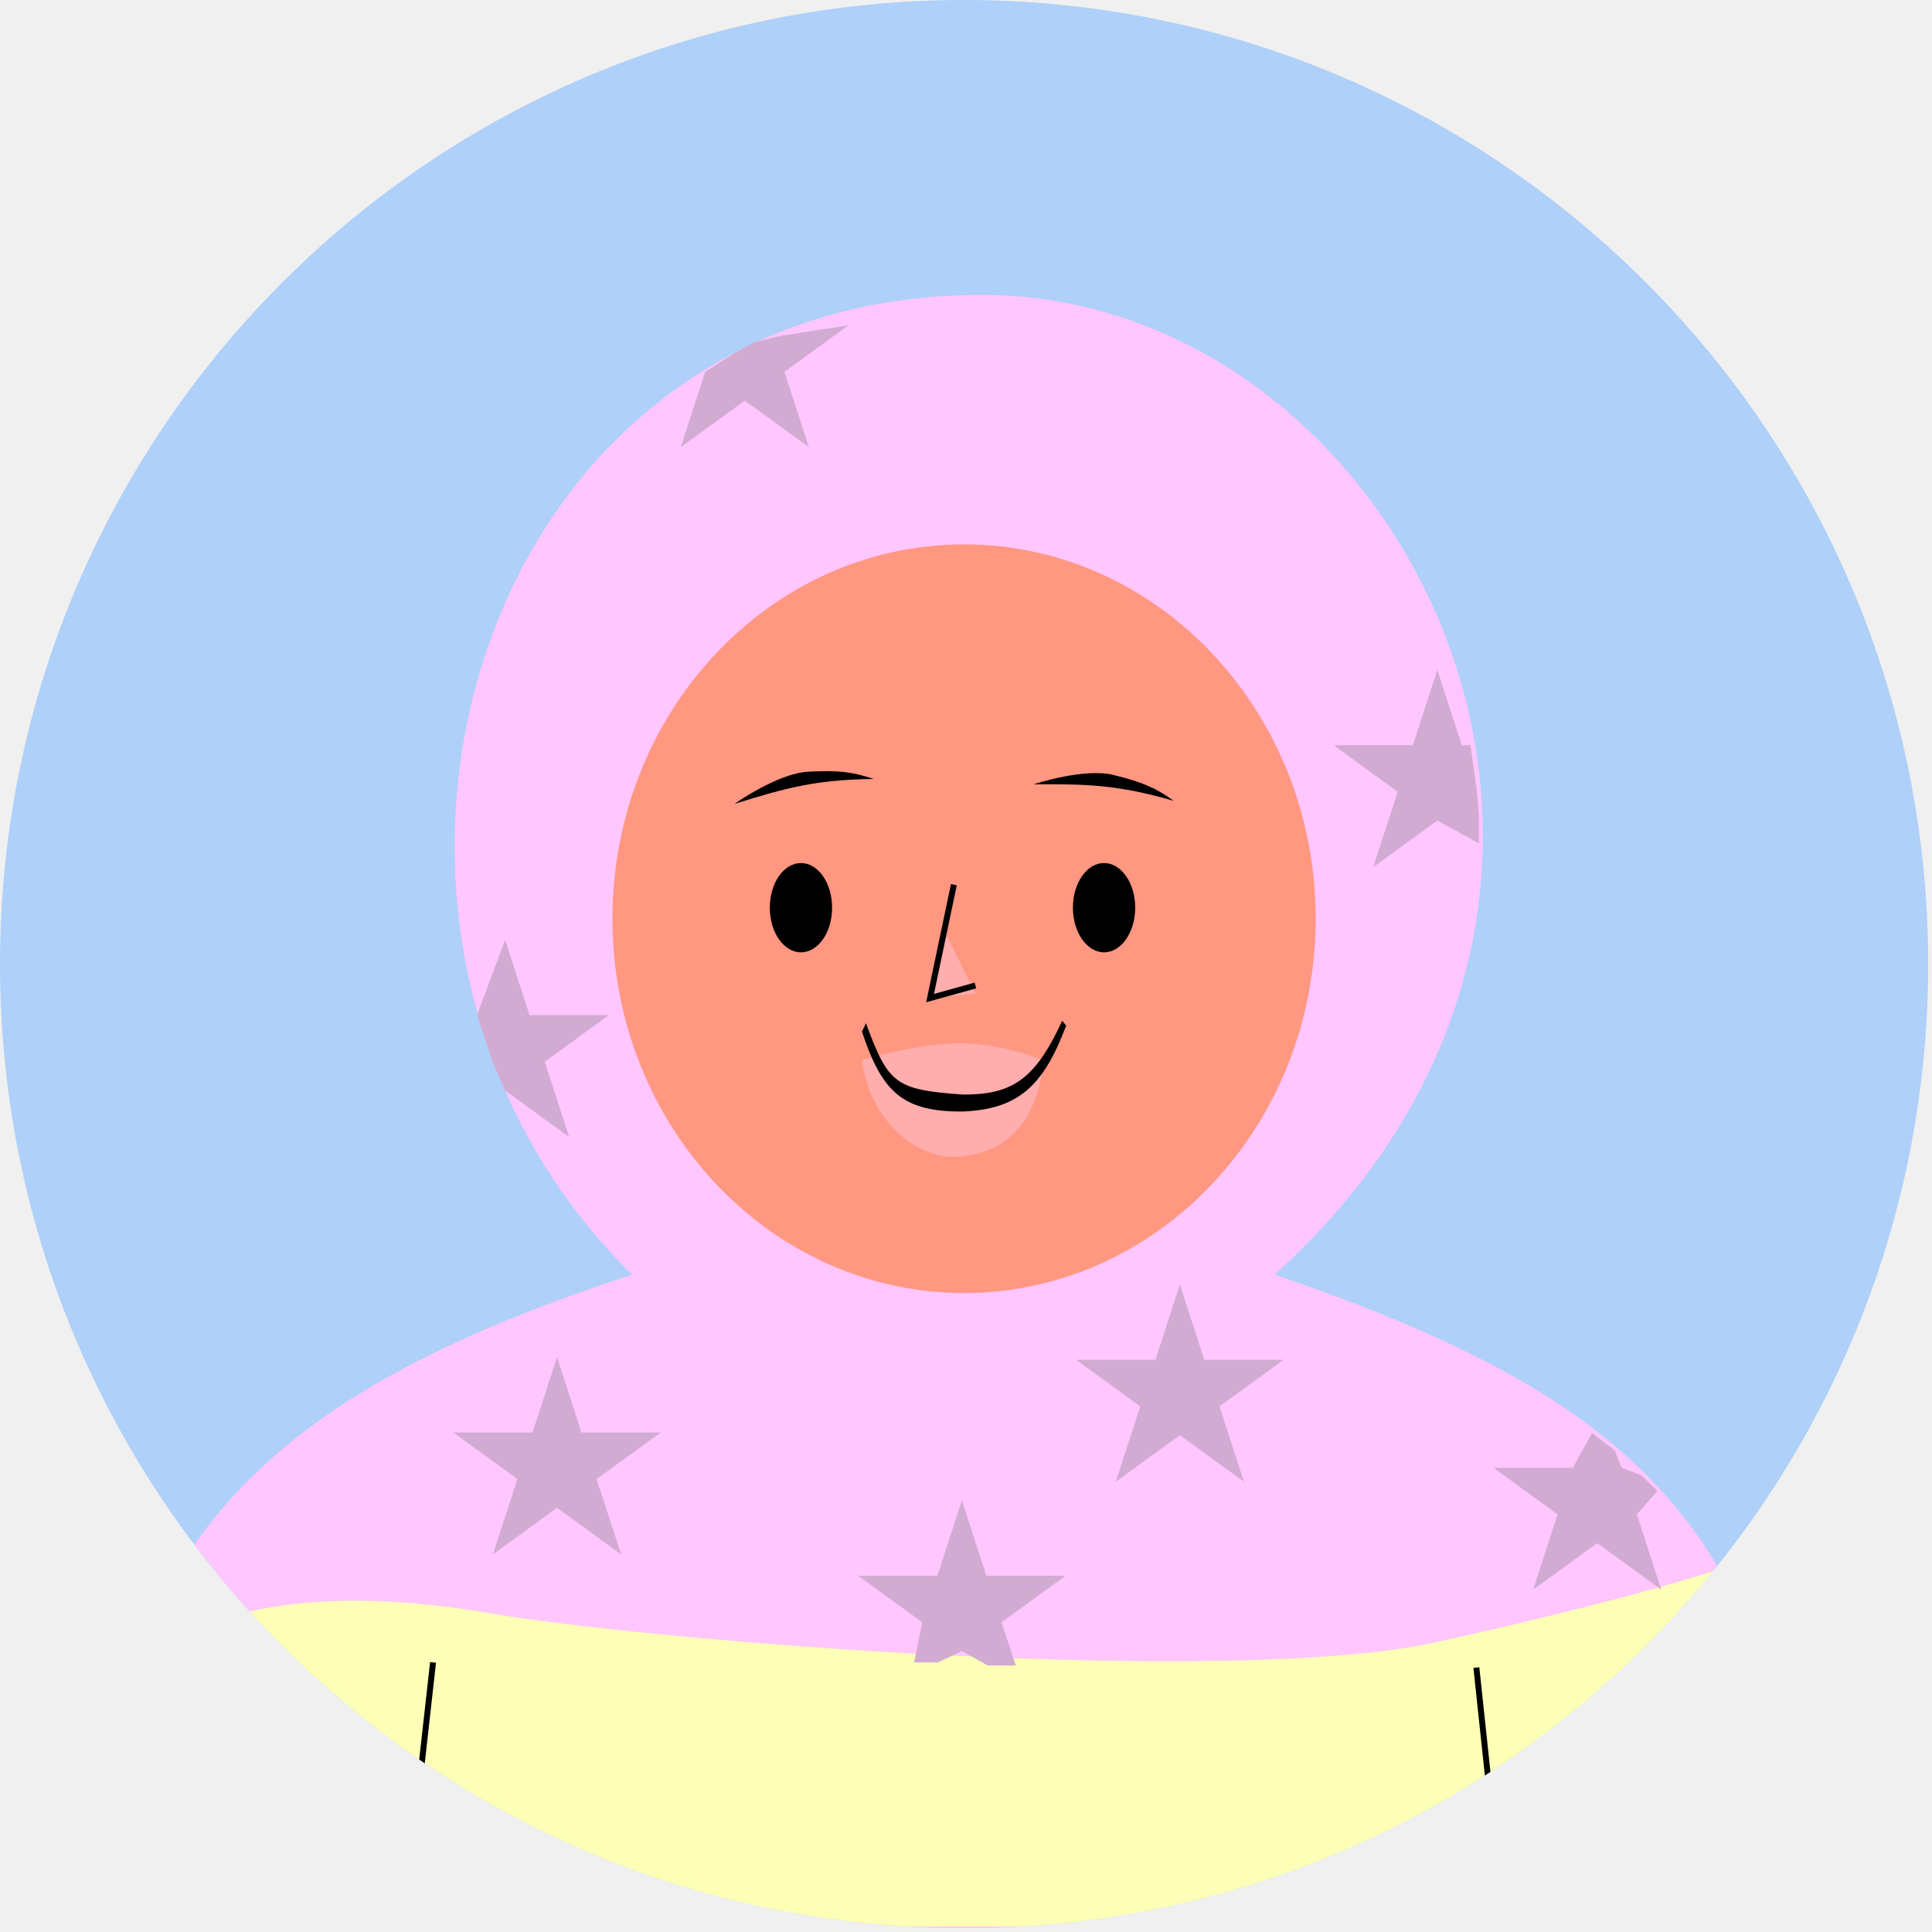
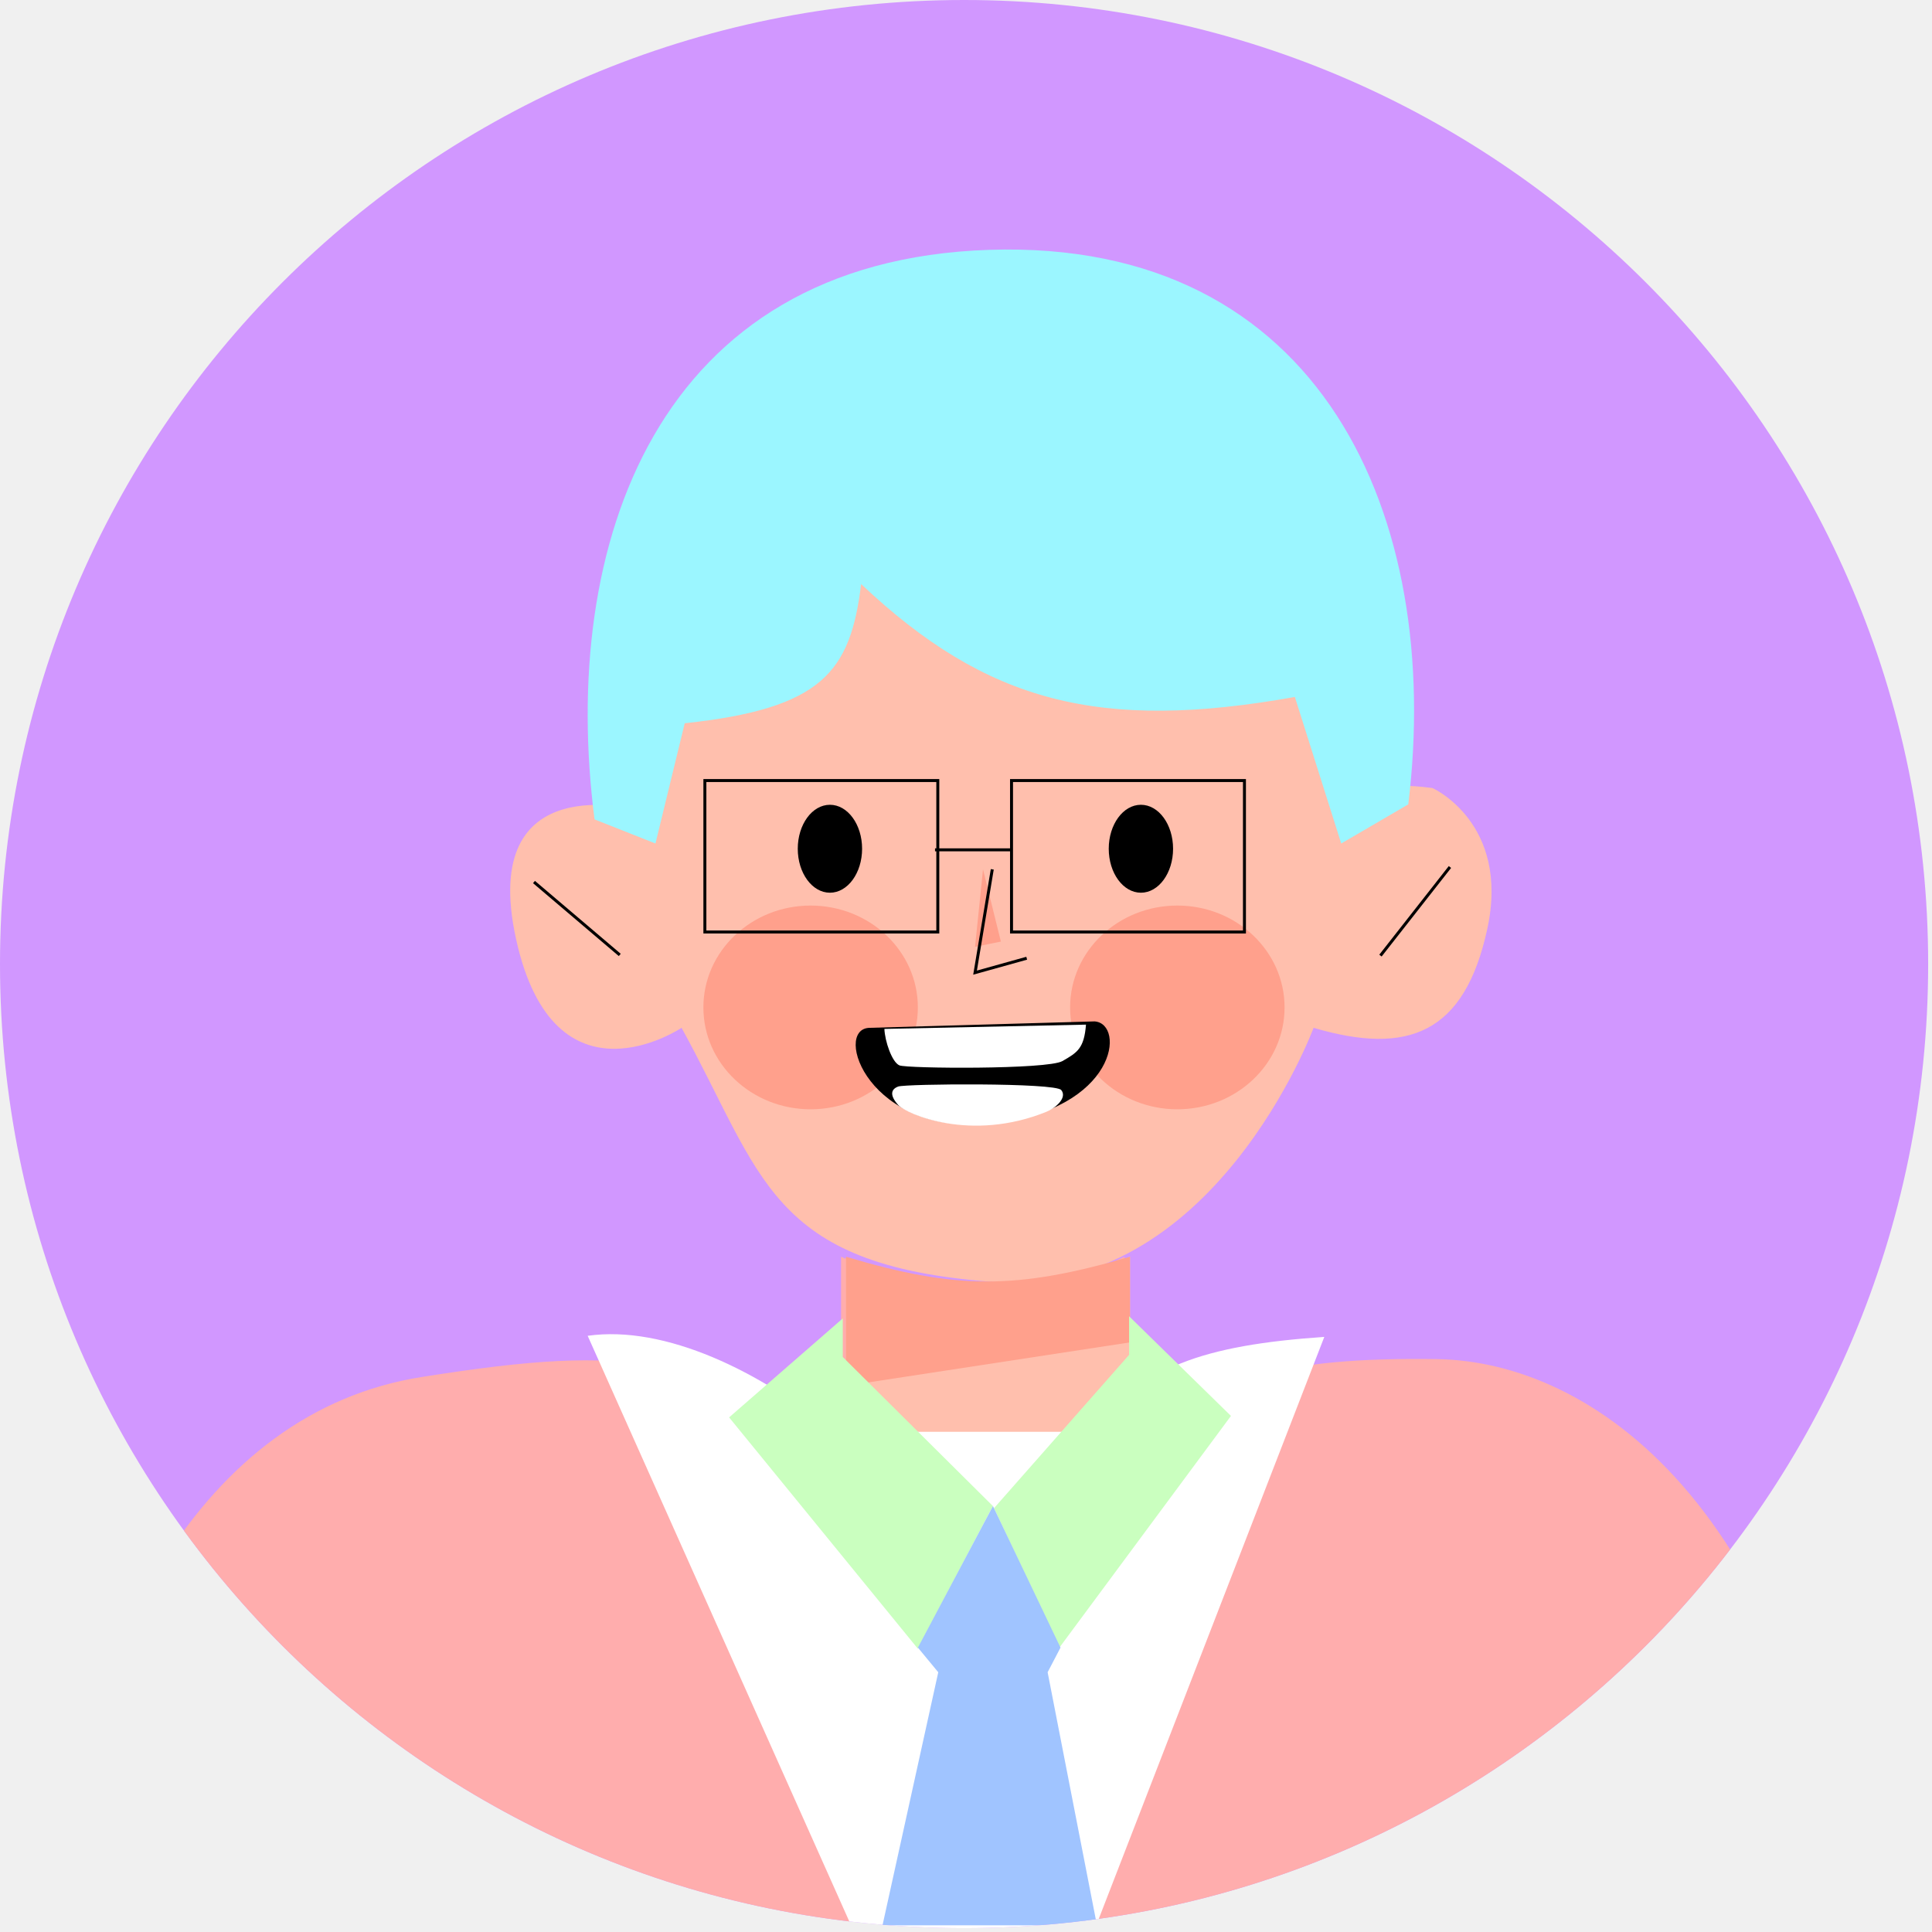
<svg xmlns="http://www.w3.org/2000/svg" width="325" height="325" viewBox="0 0 325 325" fill="none">
-   <circle cx="162.177" cy="162.177" r="162.177" fill="#82BBFF" fill-opacity="0.6" />
-   <mask id="mask0_459_3126" style="mask-type:alpha" maskUnits="userSpaceOnUse" x="0" y="0" width="325" height="325">
-     <circle cx="162.177" cy="162.177" r="162.177" fill="#82BBFF" />
+   <circle cx="162.177" cy="162.177" r="162.177" fill="#D197FF" />
+   <mask id="mask0_1645_8361" style="mask-type:alpha" maskUnits="userSpaceOnUse" x="0" y="0" width="325" height="325">
+     <circle cx="162.177" cy="162.177" r="162.177" fill="#B9FF82" />
  </mask>
-   <g mask="url(#mask0_459_3126)">
-     <path d="M165.116 49.607C77.933 49.607 48.638 157.963 106.351 214.42C36.394 237.237 20.407 264.238 11.449 324.354H305.275C299.347 259.07 278.031 236.074 214.408 214.42C286.505 149.372 235.985 49.607 165.116 49.607Z" fill="#FFC6FF" />
-     <path d="M20.977 281.255C14.73 298.535 12.001 307.973 11.449 324.353L308.412 323.814C313.176 301.367 291.297 263.298 291.297 263.298C291.297 263.298 276.652 268.506 241.715 276.227C206.778 283.949 109.555 276.047 82.382 271.379C55.209 266.71 33.858 269.762 20.977 281.255Z" fill="#FDFFB6" />
-     <path d="M198.478 216.081L202.595 228.751H215.917L205.139 236.581L209.256 249.251L198.478 241.421L187.7 249.251L191.817 236.581L181.039 228.751H194.361L198.478 216.081Z" fill="#D1ABD1" />
-     <path d="M93.702 228.302L97.819 240.972H111.141L100.363 248.803L104.48 261.473L93.702 253.642L82.924 261.473L87.041 248.803L76.263 240.972H89.585L93.702 228.302Z" fill="#D1ABD1" />
-     <path d="M241.785 112.695L245.901 125.365H247.373L248.446 133.196L248.77 137.143V141.858L241.785 138.035L231.007 145.866L235.124 133.196L224.346 125.365H237.668L241.785 112.695Z" fill="#D1ABD1" />
-     <path d="M126.861 57.591L131.052 56.544L142.729 54.719L131.951 62.55L136.067 75.22L125.29 67.389L114.512 75.22L118.629 62.55L123.369 59.512L126.861 57.591Z" fill="#D1ABD1" />
-     <path d="M84.968 158.101L89.085 170.771H102.407L91.629 178.601L95.746 191.272L84.968 183.441L82.872 178.601L80.253 170.771L84.968 158.101Z" fill="#D1ABD1" />
-     <path d="M161.807 252.404L165.924 265.074H179.246L168.468 272.905L170.888 280.17H166.173L161.807 277.744L157.791 279.647H153.774L155.146 272.905L144.368 265.074H157.69L161.807 252.404Z" fill="#D1ABD1" />
-     <path d="M267.81 241.053L271.652 244.021L272.8 246.912L276.192 248.213L278.812 250.832L275.344 254.743L279.461 267.413L268.683 259.582L257.905 267.413L262.022 254.743L251.244 246.912H264.566L267.81 241.053Z" fill="#D1ABD1" />
-     <ellipse cx="162.176" cy="154.545" rx="59.147" ry="62.963" fill="#FF9781" />
-     <path d="M135.953 129.815C141.083 129.541 143.448 129.848 146.954 131.037C137.102 131.153 132.027 132.597 123.554 135.229C123.554 135.229 130.822 130.089 135.953 129.815Z" fill="black" />
-     <path d="M187.288 130.36C192.277 131.587 194.45 132.567 197.461 134.724C187.999 131.974 182.724 131.882 173.851 131.94C173.851 131.94 182.299 129.132 187.288 130.36Z" fill="black" />
-     <ellipse cx="134.736" cy="152.691" rx="5.239" ry="7.509" fill="black" />
-     <ellipse cx="185.724" cy="152.691" rx="5.239" ry="7.509" fill="black" />
-     <path d="M164.085 167.126L158.801 156.452L156.453 167.9L164.085 167.126Z" fill="#FFADAD" />
-     <path d="M160.46 148.82L156.453 167.899L164.085 165.779" stroke="black" />
-     <path d="M175.531 178.335C165.024 174.531 158.286 174.664 145.004 178.335C146.149 187.94 153.908 195.723 162.448 194.481C170.988 193.239 174.786 186.736 175.531 178.335Z" fill="#FFADAD" />
-     <path d="M162.009 186.978C151.896 187.046 148.389 183.777 145.004 173.547L145.671 172.123C149.436 182.408 150.672 183.315 162.009 184.129C170.011 184.129 174.012 181.891 178.68 171.716L179.347 172.53C175.513 182.705 171.305 186.574 162.009 186.978Z" fill="black" />
-     <path d="M252.958 323.814L248.354 280.52" stroke="black" />
-     <path d="M67.916 323.785L72.846 279.648" stroke="black" />
+   <g mask="url(#mask0_1645_8361)">
+     <path d="M141.489 244.257V211.402C160.614 220.459 171.024 219.985 189.156 211.402V244.257C202.596 231.825 215.677 228.273 241.661 228.629C267.645 228.984 302.468 252.885 311.727 324.353H7.628C13.26 277.114 33.97 237.509 70.885 231.648C107.8 225.787 115.876 228.658 141.489 244.257Z" fill="#FFADAD" />
+     <path d="M86.812 157.973C93.25 187.287 114.653 172.897 114.653 172.897C128.341 197.775 129.326 212.775 166.737 215.618C204.148 218.46 220.97 172.897 220.97 172.897C236.791 177.562 246.376 173.963 250.204 156.197C254.032 138.43 240.981 132.567 240.981 132.567C232.268 131.407 228.745 132.836 224.451 138.43C233.973 87.865 206.062 61.762 166.737 59.453C127.412 57.143 104.992 94.837 107.518 136.298C107.518 136.298 80.374 128.659 86.812 157.973Z" fill="#FFBFAD" />
+     <path d="M142.302 263.533V211.583C162.782 218.123 171.286 219.74 190.089 211.402V224.298V237.74L189.73 263.533H165.836H142.302Z" fill="#FFBFAD" />
+     <ellipse cx="139.61" cy="142.776" rx="5.411" ry="7.396" fill="black" />
+     <ellipse cx="191.923" cy="142.776" rx="5.411" ry="7.396" fill="black" />
+     <path d="M168.368 158.391L165.36 146.239L164.023 159.272L168.368 158.391Z" fill="#FFA08C" />
+     <path d="M166.92 146.239L164.023 163.616L172.712 161.192" stroke="black" stroke-width="0.5" />
+     <ellipse cx="136.362" cy="169.469" rx="18.038" ry="17.136" fill="#FFA08C" />
+     <ellipse cx="198.051" cy="169.469" rx="18.038" ry="17.136" fill="#FFA08C" />
+     <path d="M89.827 148.372L104.257 160.638" stroke="black" stroke-width="0.5" />
+     <path d="M243.909 145.846L232.221 160.748" stroke="black" stroke-width="0.5" />
+     <path d="M184.125 171.819L146.245 172.902C140.086 173.094 146.038 191.267 166.989 188.955C187.939 186.643 189.356 172.18 184.125 171.819Z" fill="black" />
+     <path d="M151.299 179.216C150.036 178.675 148.849 175.119 148.773 173.083L182.685 172.362C182.367 176.356 181.242 177.052 178.716 178.495C176.191 179.938 152.561 179.757 151.299 179.216Z" fill="white" />
+     <path d="M151.104 182.774C149.841 183.232 149.643 184.271 151.104 185.892C152.476 187.415 163.351 192.172 176.032 187.023C177.579 186.395 179.575 184.662 178.522 183.367C177.493 182.102 152.367 182.316 151.104 182.774Z" fill="white" />
+     <path d="M190.089 211.402C170.97 216.994 160.795 216.921 142.302 211.402V233.123L190.089 225.813V211.402Z" fill="#FFA08C" />
+     <path d="M184.227 324.354H143.375L98.858 224.708C111.879 222.849 128.028 230.756 140.208 240.852H184.227C191.616 230.067 202.389 226.283 222.774 224.893L184.227 324.354Z" fill="white" />
+     <rect x="118.574" y="131.303" width="39.183" height="25.475" stroke="black" stroke-width="0.5" />
+     <rect x="170.158" y="131.303" width="39.183" height="25.475" stroke="black" stroke-width="0.5" />
+     <path d="M157.288 142.958H170.095" stroke="black" stroke-width="0.5" />
+     <path d="M122.651 238.433L154.398 277.338L167.025 253.348L141.772 228.275V221.782L122.651 238.433Z" fill="#CAFFBF" />
+     <path d="M207.071 238.184L178.211 277.157L167.208 253.708L189.935 227.914V221.42L207.071 238.184Z" fill="#CAFFBF" />
+     <path d="M167.033 253.348L154.407 277.158L157.834 281.306L148.454 323.876H184.53L176.232 281.306L178.397 277.158L167.033 253.348Z" fill="#A0C4FF" />
+     <path d="M100.015 137.838L110.261 141.893L115.183 121.667C138.331 119.183 143.042 113.026 144.861 98.255C166.017 118.206 185.039 123.1 217.821 117.243L225.619 141.893L236.9 135.31C242.781 87.042 222.414 40.184 166.413 42.028C110.413 43.871 94.05 91.627 100.015 137.838Z" fill="#9BF6FF" />
  </g>
</svg>
